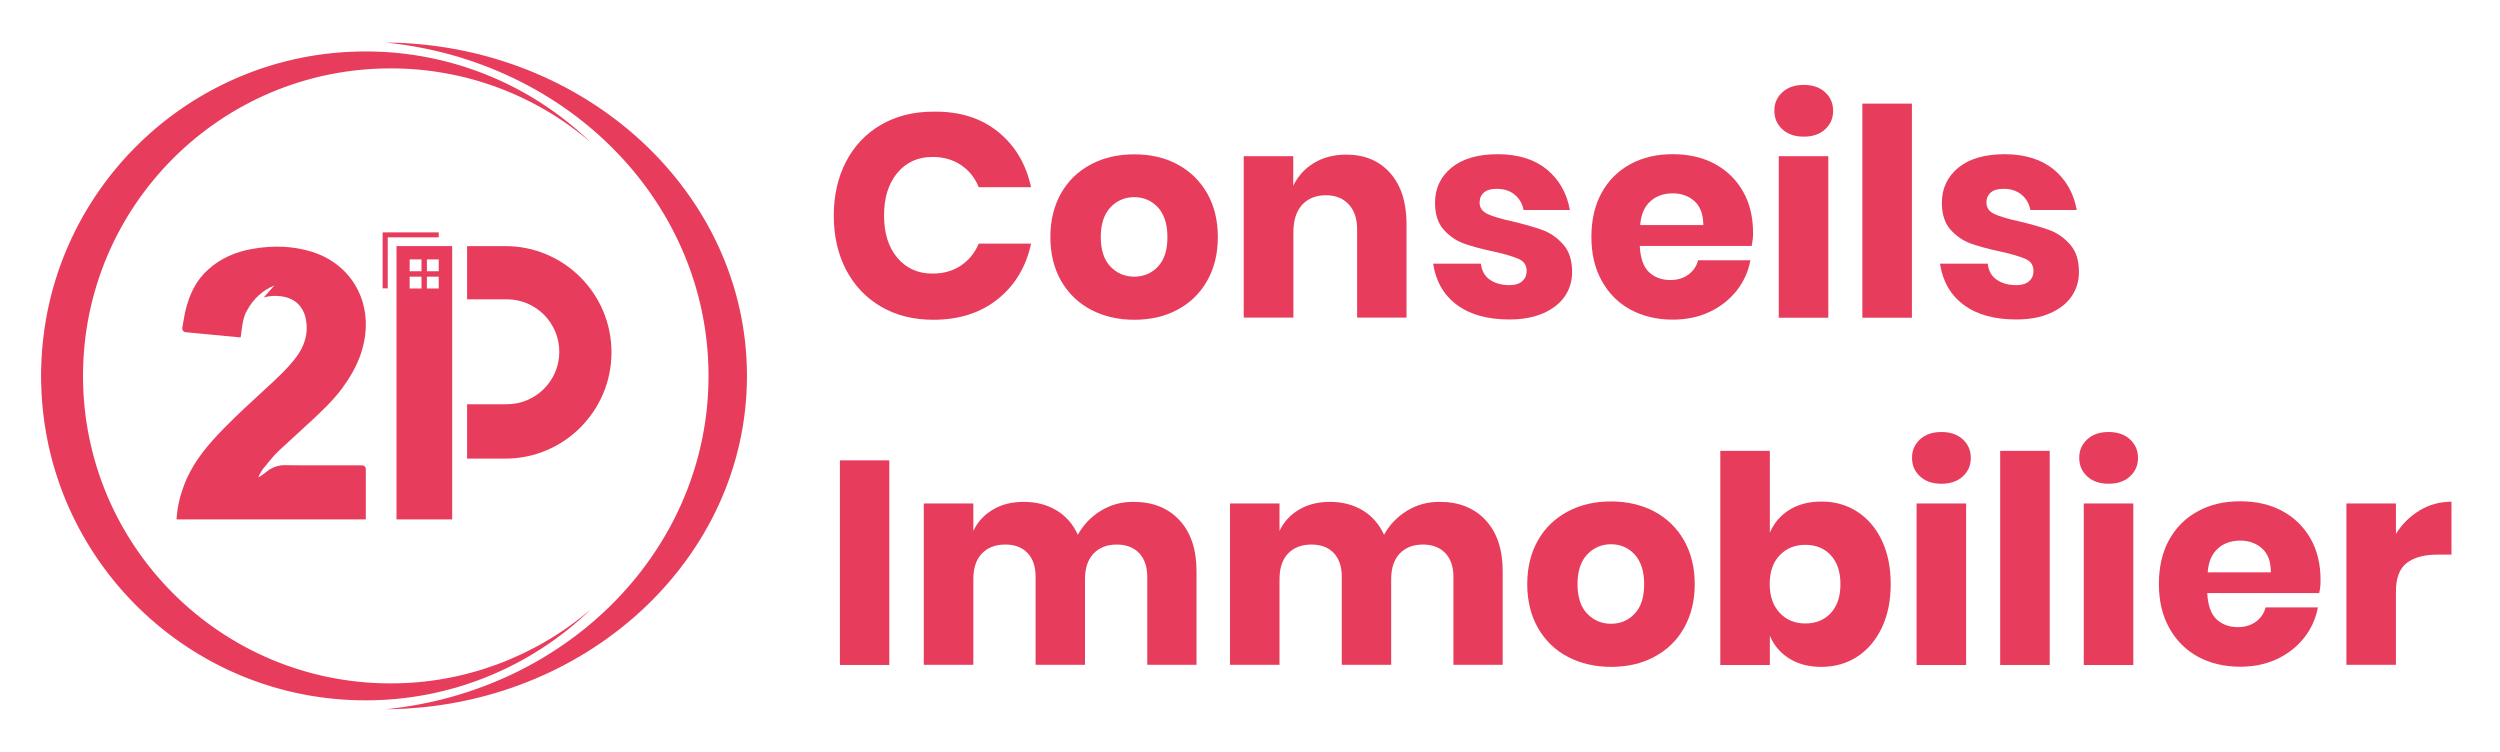
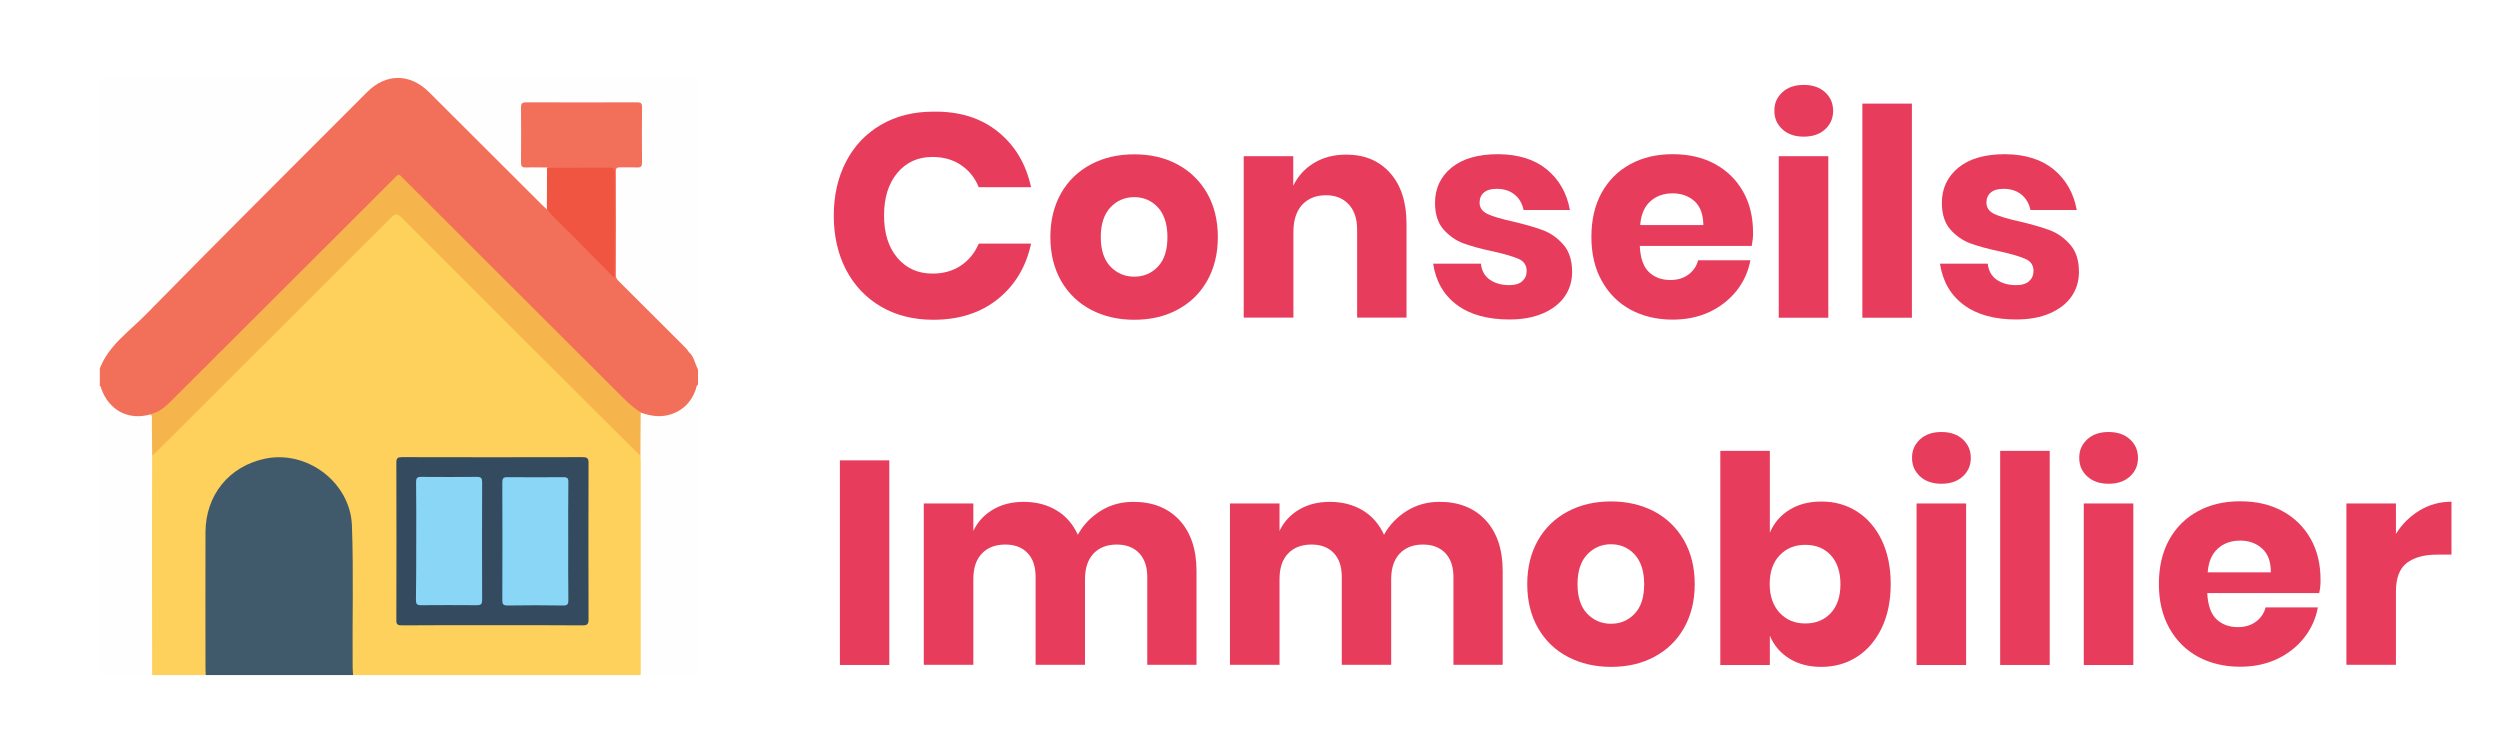
<svg xmlns="http://www.w3.org/2000/svg" version="1.1" id="Calque_1" x="0px" y="0px" viewBox="0 0 1710.6 514.4" style="enable-background:new 0 0 1710.6 514.4;" xml:space="preserve">
  <style type="text/css">
- 	.st0{fill:#E83C5C;}
- 	.st1{enable-background:new    ;}
+ 	.st0{enable-background:new    ;}
+ 	.st1{fill:#E83C5C;}
+ 	.st2{fill:#FED05C;}
+ 	.st3{fill:#FEFEFE;}
+ 	.st4{fill:#F2705A;}
+ 	.st5{fill:#415A6B;}
+ 	.st6{fill:#F6B54C;}
+ 	.st7{fill:#344A5E;}
+ 	.st8{fill:#EF5540;}
+ 	.st9{fill:#89D6F7;}
</style>
-   <path class="st0" d="M271.3,168.4v187h38.1v-187H271.3z M288.4,197.4h-8.1v-8.1h8.1V197.4z M288.4,185.6h-8.1v-8.1h8.1V185.6z   M300.2,197.4h-8.1v-8.1h8.1V197.4z M300.2,185.6h-8.1v-8.1h8.1V185.6z" />
-   <path class="st0" d="M418.4,241.1c0,40.1-32.5,72.7-72.6,72.7c0,0,0,0,0,0h-26.2v-37.2h27.2c19.8,0,35.9-16.1,35.9-35.9  c0-19.8-16.1-35.9-35.9-35.9h-27.2v-36.4h26.2C385.9,168.4,418.4,201,418.4,241.1C418.4,241.1,418.4,241.1,418.4,241.1L418.4,241.1z  " />
-   <polygon class="st0" points="300.2,159 300.2,162.4 265.3,162.4 265.3,197.3 261.8,197.3 261.8,159 " />
-   <path class="st0" d="M182,318.4c-2.3,2.4-4,5.2-5.3,8.2c2-1,3.8-2.3,5.5-3.7c3-2.5,6.6-4.1,10.5-4.5c1.1-0.1,2.2-0.2,3.3-0.1  c3.6,0.1,7.2,0.1,10.8,0.1h41c1.4,0,2.5,1.1,2.5,2.5l0,0v34.5H120.8l0.2-2.7c0.5-5.7,1.7-11.2,3.5-16.6c3.8-12,10.5-23.1,21.1-34.9  c9.9-11,20.9-21.2,31.6-31l1.4-1.3c1-0.9,2-1.8,2.9-2.7c7.2-6.6,14.7-13.4,20.7-21.2c6.4-8.2,8.8-17,7.2-26  c-0.5-3.2-1.7-6.3-3.6-8.9c-3.4-4.7-8.9-7.3-16.1-7.6c-3.1-0.2-6.2,0.2-9.2,1c2.6-2.9,4.9-5.5,7.2-8.2c-7.9,3.3-14.4,9.2-18.4,16.7  c0,0.1,0,0.1-0.1,0.1c-0.3,0.5-0.5,1-0.8,1.5c-0.1,0.2-0.2,0.4-0.3,0.5c-1,2.4-1.7,4.8-2.1,7.4c-0.3,1.5-0.5,3-0.7,4.6  c-0.1,0.8-0.2,1.6-0.3,2.4l-0.4,2.4l-37.6-3.6c-1.4-0.1-2.4-1.4-2.3-2.7c0-0.1,0-0.1,0-0.2l0,0c0.2-1.1,0.4-2.3,0.6-3.4  c0.4-2.5,0.8-4.8,1.3-7.2c3-13.2,8.1-22.6,16.2-29.7c8-7.1,18.1-11.8,29.9-13.8c14.7-2.6,28.1-1.9,40.8,2  c23.1,7.2,37.5,27.4,36.8,51.3c-0.5,14.4-5.8,28.1-16.2,42.1c-6.6,8.9-14.8,16.4-22.6,23.7l-0.7,0.6c-2.2,2-4.3,4-6.5,6  c-3.2,3-6.5,6-9.8,9c-2.2,2-4.4,4.1-6.5,6.2C186,313.5,184,315.8,182,318.4C182,318.3,182,318.4,182,318.4z" />
-   <path class="st0" d="M511.1,257.2c0,125.4-110.5,227.1-247.2,228.1c125.4-12.7,220.9-110,220.9-228.1c0-118.2-95.6-215.5-221-228.1  C400.6,30.1,511.1,131.8,511.1,257.2z" />
-   <path class="st0" d="M267.2,467.6c50.3,0.1,99-18,137.2-50.8c-41.3,40.1-96.7,62.5-154.3,62.4c-120.7,0-218.9-96.3-221.9-216.2  c0-1,0-1.9-0.1-2.9c0-1,0-1.9,0-2.9c0-1,0-1.9,0-2.9c0-1,0-1.9,0.1-2.9c3-119.9,101.2-216.2,221.9-216.2  c57.6-0.1,112.9,22.3,154.3,62.4c-38.1-32.9-86.8-50.9-137.2-50.8C151,46.8,56.8,141,56.8,257.2C56.8,373.4,151,467.6,267.2,467.6z" />
  <g>
-     <g class="st1">
-       <path class="st0" d="M682.8,90.1c11.7,9.4,19.2,22,22.7,38h-35.8c-2.6-6.5-6.7-11.5-12.2-15.2c-5.5-3.7-12-5.5-19.5-5.5    c-9.9,0-17.9,3.6-24,10.9c-6.1,7.3-9.1,17-9.1,29.1c0,12.1,3,21.8,9.1,29c6.1,7.2,14.1,10.8,24,10.8c7.5,0,14-1.8,19.5-5.5    c5.5-3.7,9.5-8.7,12.2-15h35.8c-3.4,15.8-11,28.5-22.7,37.9c-11.7,9.4-26.4,14.2-44.2,14.2c-13.6,0-25.5-3-35.8-9    c-10.3-6-18.2-14.4-23.9-25.2c-5.6-10.8-8.4-23.2-8.4-37c0-13.9,2.8-26.2,8.4-37c5.6-10.8,13.6-19.2,23.9-25.2    c10.3-6,22.2-9,35.8-9C656.4,76.1,671.1,80.7,682.8,90.1z" />
-       <path class="st0" d="M805.5,112.4c8.6,4.6,15.4,11.1,20.4,19.7c4.9,8.6,7.4,18.6,7.4,30.1c0,11.5-2.5,21.5-7.4,30.1    c-4.9,8.6-11.7,15.1-20.4,19.7c-8.6,4.6-18.4,6.8-29.4,6.8c-11,0-20.8-2.3-29.5-6.8c-8.7-4.6-15.5-11.1-20.5-19.7    c-4.9-8.6-7.4-18.6-7.4-30.1c0-11.5,2.5-21.5,7.4-30.1c4.9-8.6,11.8-15.1,20.5-19.7s18.5-6.8,29.5-6.8    C787.1,105.6,796.9,107.8,805.5,112.4z M759.8,141.9c-4.4,4.7-6.6,11.5-6.6,20.3c0,8.8,2.2,15.6,6.6,20.2    c4.4,4.6,9.9,6.9,16.3,6.9c6.5,0,11.9-2.3,16.2-6.9c4.4-4.6,6.5-11.3,6.5-20.2c0-8.8-2.2-15.6-6.5-20.3c-4.4-4.7-9.8-7-16.2-7    C769.7,134.9,764.2,137.2,759.8,141.9z" />
-       <path class="st0" d="M951.2,118.4c7.5,8.4,11.2,20.1,11.2,34.8v64.1h-33.8v-60.2c0-7.4-1.9-13.2-5.8-17.3    c-3.9-4.2-9.1-6.2-15.5-6.2c-6.9,0-12.3,2.2-16.3,6.5c-4,4.4-6,10.6-6,18.6v58.6H851V106.9h33.9v20.2c3.2-6.6,7.9-11.8,14.2-15.6    c6.3-3.8,13.6-5.7,22.1-5.7C933.7,105.8,943.8,110,951.2,118.4z" />
-       <path class="st0" d="M1058.5,116c8.4,7,13.6,16.2,15.7,27.7h-31.7c-0.9-4.5-3-8-6.2-10.6c-3.2-2.6-7.3-3.9-12.2-3.9    c-3.8,0-6.7,0.8-8.7,2.5c-2,1.7-3,4-3,7c0,3.4,1.8,6,5.4,7.7c3.6,1.7,9.3,3.4,17.1,5.1c8.4,2,15.4,4,20.8,6    c5.4,2,10.1,5.4,14.1,10c4,4.6,5.9,10.8,5.9,18.6c0,6.3-1.7,11.9-5.1,16.8c-3.4,4.9-8.4,8.7-14.8,11.5c-6.5,2.8-14.1,4.2-23,4.2    c-14.9,0-26.9-3.3-35.8-9.9c-9-6.6-14.5-16-16.4-28.3h32.7c0.5,4.8,2.5,8.4,6,10.9c3.5,2.5,8,3.8,13.6,3.8c3.8,0,6.7-0.9,8.7-2.7    c2-1.8,3-4.1,3-7c0-3.8-1.8-6.6-5.4-8.2c-3.6-1.6-9.5-3.4-17.7-5.2c-8.2-1.7-14.9-3.6-20.2-5.5c-5.3-2-9.8-5.2-13.7-9.6    c-3.8-4.4-5.7-10.5-5.7-18.1c0-9.9,3.8-17.9,11.3-24.1c7.5-6.1,18.1-9.2,31.9-9.2C1039,105.6,1050.1,109.1,1058.5,116z" />
-       <path class="st0" d="M1198.6,168.3H1122c0.4,8.3,2.5,14.3,6.3,17.9c3.8,3.6,8.7,5.4,14.6,5.4c5,0,9.2-1.3,12.5-3.8    c3.3-2.5,5.5-5.7,6.5-9.7h35.8c-1.5,7.8-4.6,14.7-9.5,20.9c-4.9,6.1-11.1,11-18.6,14.5c-7.5,3.5-15.9,5.2-25.1,5.2    c-10.8,0-20.4-2.3-28.8-6.8c-8.4-4.6-14.9-11.1-19.7-19.7c-4.8-8.6-7.1-18.6-7.1-30.1c0-11.6,2.3-21.7,7-30.2    c4.7-8.5,11.2-15,19.7-19.6c8.4-4.6,18.1-6.8,28.9-6.8c11,0,20.6,2.2,28.9,6.7c8.3,4.5,14.7,10.8,19.3,18.9    c4.6,8.1,6.8,17.5,6.8,28C1199.6,162,1199.2,165,1198.6,168.3z M1159.5,137.7c-4-3.6-9-5.4-14.9-5.4c-6.2,0-11.4,1.8-15.4,5.5    c-4.1,3.7-6.4,9.1-6.9,16.2h43.2C1165.4,146.8,1163.5,141.4,1159.5,137.7z" />
-       <path class="st0" d="M1219.6,63.1c3.7-3.4,8.6-5,14.6-5c6.1,0,11,1.7,14.6,5c3.7,3.4,5.5,7.6,5.5,12.8c0,5-1.8,9.2-5.5,12.6    c-3.7,3.4-8.6,5-14.6,5c-6.1,0-11-1.7-14.6-5c-3.7-3.4-5.5-7.6-5.5-12.6C1214,70.7,1215.9,66.5,1219.6,63.1z M1251,106.9v110.5    h-33.9V106.9H1251z" />
-       <path class="st0" d="M1308.2,70.9v146.5h-33.9V70.9H1308.2z" />
-       <path class="st0" d="M1405.3,116c8.4,7,13.6,16.2,15.7,27.7h-31.7c-0.9-4.5-3-8-6.2-10.6c-3.2-2.6-7.3-3.9-12.2-3.9    c-3.8,0-6.7,0.8-8.7,2.5c-2,1.7-3,4-3,7c0,3.4,1.8,6,5.4,7.7c3.6,1.7,9.3,3.4,17.1,5.1c8.4,2,15.4,4,20.8,6    c5.4,2,10.1,5.4,14.1,10c4,4.6,5.9,10.8,5.9,18.6c0,6.3-1.7,11.9-5.1,16.8c-3.4,4.9-8.4,8.7-14.8,11.5c-6.5,2.8-14.1,4.2-23,4.2    c-14.9,0-26.9-3.3-35.8-9.9c-9-6.6-14.5-16-16.4-28.3h32.7c0.5,4.8,2.5,8.4,6,10.9c3.5,2.5,8,3.8,13.6,3.8c3.8,0,6.7-0.9,8.7-2.7    c2-1.8,3-4.1,3-7c0-3.8-1.8-6.6-5.4-8.2c-3.6-1.6-9.5-3.4-17.7-5.2c-8.2-1.7-14.9-3.6-20.2-5.5c-5.3-2-9.8-5.2-13.7-9.6    c-3.8-4.4-5.7-10.5-5.7-18.1c0-9.9,3.8-17.9,11.3-24.1c7.5-6.1,18.1-9.2,31.9-9.2C1385.8,105.6,1396.9,109.1,1405.3,116z" />
+     <g class="st0">
+       <path class="st1" d="M682.8,90.1c11.7,9.4,19.2,22,22.7,38h-35.8c-2.6-6.5-6.7-11.5-12.2-15.2s-12-5.5-19.5-5.5    c-9.9,0-17.9,3.6-24,10.9s-9.1,17-9.1,29.1c0,12.1,3,21.8,9.1,29s14.1,10.8,24,10.8c7.5,0,14-1.8,19.5-5.5s9.5-8.7,12.2-15h35.8    c-3.4,15.8-11,28.5-22.7,37.9s-26.4,14.2-44.2,14.2c-13.6,0-25.5-3-35.8-9s-18.2-14.4-23.9-25.2c-5.6-10.8-8.4-23.2-8.4-37    c0-13.9,2.8-26.2,8.4-37c5.6-10.8,13.6-19.2,23.9-25.2c10.3-6,22.2-9,35.8-9C656.4,76.1,671.1,80.7,682.8,90.1z" />
+       <path class="st1" d="M805.5,112.4c8.6,4.6,15.4,11.1,20.4,19.7c4.9,8.6,7.4,18.6,7.4,30.1s-2.5,21.5-7.4,30.1    s-11.7,15.1-20.4,19.7c-8.6,4.6-18.4,6.8-29.4,6.8s-20.8-2.3-29.5-6.8c-8.7-4.6-15.5-11.1-20.5-19.7c-4.9-8.6-7.4-18.6-7.4-30.1    s2.5-21.5,7.4-30.1s11.8-15.1,20.5-19.7s18.5-6.8,29.5-6.8C787.1,105.6,796.9,107.8,805.5,112.4z M759.8,141.9    c-4.4,4.7-6.6,11.5-6.6,20.3s2.2,15.6,6.6,20.2c4.4,4.6,9.9,6.9,16.3,6.9c6.5,0,11.9-2.3,16.2-6.9c4.4-4.6,6.5-11.3,6.5-20.2    c0-8.8-2.2-15.6-6.5-20.3c-4.4-4.7-9.8-7-16.2-7C769.7,134.9,764.2,137.2,759.8,141.9z" />
+       <path class="st1" d="M951.2,118.4c7.5,8.4,11.2,20.1,11.2,34.8v64.1h-33.8v-60.2c0-7.4-1.9-13.2-5.8-17.3    c-3.9-4.2-9.1-6.2-15.5-6.2c-6.9,0-12.3,2.2-16.3,6.5c-4,4.4-6,10.6-6,18.6v58.6h-34V106.9h33.9v20.2c3.2-6.6,7.9-11.8,14.2-15.6    c6.3-3.8,13.6-5.7,22.1-5.7C933.7,105.8,943.8,110,951.2,118.4z" />
+       <path class="st1" d="M1058.5,116c8.4,7,13.6,16.2,15.7,27.7h-31.7c-0.9-4.5-3-8-6.2-10.6s-7.3-3.9-12.2-3.9    c-3.8,0-6.7,0.8-8.7,2.5s-3,4-3,7c0,3.4,1.8,6,5.4,7.7c3.6,1.7,9.3,3.4,17.1,5.1c8.4,2,15.4,4,20.8,6s10.1,5.4,14.1,10    s5.9,10.8,5.9,18.6c0,6.3-1.7,11.9-5.1,16.8c-3.4,4.9-8.4,8.7-14.8,11.5c-6.5,2.8-14.1,4.2-23,4.2c-14.9,0-26.9-3.3-35.8-9.9    c-9-6.6-14.5-16-16.4-28.3h32.7c0.5,4.8,2.5,8.4,6,10.9s8,3.8,13.6,3.8c3.8,0,6.7-0.9,8.7-2.7s3-4.1,3-7c0-3.8-1.8-6.6-5.4-8.2    c-3.6-1.6-9.5-3.4-17.7-5.2c-8.2-1.7-14.9-3.6-20.2-5.5c-5.3-2-9.8-5.2-13.7-9.6c-3.8-4.4-5.7-10.5-5.7-18.1    c0-9.9,3.8-17.9,11.3-24.1c7.5-6.1,18.1-9.2,31.9-9.2C1039,105.6,1050.1,109.1,1058.5,116z" />
+       <path class="st1" d="M1198.6,168.3H1122c0.4,8.3,2.5,14.3,6.3,17.9c3.8,3.6,8.7,5.4,14.6,5.4c5,0,9.2-1.3,12.5-3.8    s5.5-5.7,6.5-9.7h35.8c-1.5,7.8-4.6,14.7-9.5,20.9c-4.9,6.1-11.1,11-18.6,14.5s-15.9,5.2-25.1,5.2c-10.8,0-20.4-2.3-28.8-6.8    c-8.4-4.6-14.9-11.1-19.7-19.7c-4.8-8.6-7.1-18.6-7.1-30.1c0-11.6,2.3-21.7,7-30.2s11.2-15,19.7-19.6c8.4-4.6,18.1-6.8,28.9-6.8    c11,0,20.6,2.2,28.9,6.7s14.7,10.8,19.3,18.9c4.6,8.1,6.8,17.5,6.8,28C1199.6,162,1199.2,165,1198.6,168.3z M1159.5,137.7    c-4-3.6-9-5.4-14.9-5.4c-6.2,0-11.4,1.8-15.4,5.5c-4.1,3.7-6.4,9.1-6.9,16.2h43.2C1165.4,146.8,1163.5,141.4,1159.5,137.7z" />
+       <path class="st1" d="M1219.6,63.1c3.7-3.4,8.6-5,14.6-5c6.1,0,11,1.7,14.6,5c3.7,3.4,5.5,7.6,5.5,12.8c0,5-1.8,9.2-5.5,12.6    s-8.6,5-14.6,5c-6.1,0-11-1.7-14.6-5c-3.7-3.4-5.5-7.6-5.5-12.6C1214,70.7,1215.9,66.5,1219.6,63.1z M1251,106.9v110.5h-33.9    V106.9H1251z" />
+       <path class="st1" d="M1308.2,70.9v146.5h-33.9V70.9H1308.2z" />
+       <path class="st1" d="M1405.3,116c8.4,7,13.6,16.2,15.7,27.7h-31.7c-0.9-4.5-3-8-6.2-10.6s-7.3-3.9-12.2-3.9    c-3.8,0-6.7,0.8-8.7,2.5s-3,4-3,7c0,3.4,1.8,6,5.4,7.7s9.3,3.4,17.1,5.1c8.4,2,15.4,4,20.8,6s10.1,5.4,14.1,10s5.9,10.8,5.9,18.6    c0,6.3-1.7,11.9-5.1,16.8c-3.4,4.9-8.4,8.7-14.8,11.5c-6.5,2.8-14.1,4.2-23,4.2c-14.9,0-26.9-3.3-35.8-9.9    c-9-6.6-14.5-16-16.4-28.3h32.7c0.5,4.8,2.5,8.4,6,10.9s8,3.8,13.6,3.8c3.8,0,6.7-0.9,8.7-2.7s3-4.1,3-7c0-3.8-1.8-6.6-5.4-8.2    c-3.6-1.6-9.5-3.4-17.7-5.2c-8.2-1.7-14.9-3.6-20.2-5.5c-5.3-2-9.8-5.2-13.7-9.6c-3.8-4.4-5.7-10.5-5.7-18.1    c0-9.9,3.8-17.9,11.3-24.1c7.5-6.1,18.1-9.2,31.9-9.2C1385.8,105.6,1396.9,109.1,1405.3,116z" />
    </g>
-     <g class="st1">
-       <path class="st0" d="M608.5,315v140h-33.8V315H608.5z" />
-       <path class="st0" d="M807,355.9c7.8,8.4,11.7,20,11.7,34.9v64.1h-33.7v-60.2c0-7-1.9-12.4-5.6-16.3c-3.8-3.9-8.9-5.8-15.3-5.8    c-6.7,0-12,2.1-15.9,6.2c-3.9,4.2-5.8,10-5.8,17.5v58.6h-33.8v-60.2c0-7-1.8-12.4-5.5-16.3c-3.7-3.9-8.8-5.8-15.2-5.8    c-6.7,0-12.1,2-16,6.1c-4,4.1-5.9,10-5.9,17.6v58.6h-33.9V344.5h33.9v18.8c2.9-6.2,7.4-11.1,13.4-14.6c6-3.6,13-5.3,21.1-5.3    c8.4,0,15.9,1.9,22.4,5.8c6.5,3.9,11.3,9.5,14.6,16.7c3.8-6.9,9.1-12.3,15.7-16.4c6.7-4.1,14-6.1,22.1-6.1    C788.5,343.3,799.2,347.5,807,355.9z" />
-       <path class="st0" d="M1016.5,355.9c7.8,8.4,11.7,20,11.7,34.9v64.1h-33.7v-60.2c0-7-1.9-12.4-5.6-16.3c-3.8-3.9-8.9-5.8-15.3-5.8    c-6.7,0-12,2.1-15.9,6.2c-3.9,4.2-5.8,10-5.8,17.5v58.6h-33.8v-60.2c0-7-1.8-12.4-5.5-16.3c-3.7-3.9-8.8-5.8-15.2-5.8    c-6.7,0-12.1,2-16,6.1c-4,4.1-5.9,10-5.9,17.6v58.6h-33.9V344.5h33.9v18.8c2.9-6.2,7.4-11.1,13.4-14.6c6-3.6,13-5.3,21.1-5.3    c8.4,0,15.9,1.9,22.4,5.8c6.5,3.9,11.3,9.5,14.6,16.7c3.8-6.9,9.1-12.3,15.7-16.4c6.7-4.1,14-6.1,22.1-6.1    C998,343.3,1008.7,347.5,1016.5,355.9z" />
-       <path class="st0" d="M1131.8,349.9c8.6,4.6,15.4,11.1,20.4,19.7c4.9,8.6,7.4,18.6,7.4,30.1s-2.5,21.5-7.4,30.1    c-4.9,8.6-11.7,15.1-20.4,19.7c-8.6,4.6-18.4,6.8-29.4,6.8c-11,0-20.8-2.3-29.5-6.8s-15.5-11.1-20.5-19.7    c-4.9-8.6-7.4-18.6-7.4-30.1s2.5-21.5,7.4-30.1c4.9-8.6,11.8-15.1,20.5-19.7c8.7-4.6,18.5-6.8,29.5-6.8    C1113.3,343.1,1123.1,345.4,1131.8,349.9z M1086,379.4c-4.4,4.7-6.6,11.5-6.6,20.3c0,8.8,2.2,15.6,6.6,20.2    c4.4,4.6,9.9,6.9,16.3,6.9c6.5,0,11.9-2.3,16.2-6.9c4.4-4.6,6.5-11.3,6.5-20.2c0-8.8-2.2-15.6-6.5-20.3c-4.4-4.7-9.8-7-16.2-7    C1095.9,372.4,1090.5,374.7,1086,379.4z" />
-       <path class="st0" d="M1270.5,349.9c7.2,4.6,12.9,11.1,17,19.6s6.2,18.6,6.2,30.2c0,11.5-2.1,21.5-6.2,30.1    c-4.2,8.6-9.8,15.1-17,19.7c-7.2,4.6-15.3,6.8-24.4,6.8c-8.4,0-15.7-1.9-21.8-5.7c-6.1-3.8-10.5-9-13.3-15.6v20h-33.9V308.5h33.9    v56c2.8-6.6,7.2-11.8,13.3-15.6c6.1-3.8,13.3-5.7,21.8-5.7C1255.2,343.1,1263.3,345.4,1270.5,349.9z M1217.7,380    c-4.6,4.8-6.8,11.4-6.8,19.7c0,8.2,2.3,14.7,6.8,19.6c4.6,4.9,10.4,7.3,17.5,7.3c7.3,0,13.1-2.4,17.5-7.1    c4.4-4.8,6.6-11.3,6.6-19.8c0-8.4-2.2-15-6.6-19.8c-4.4-4.8-10.3-7.1-17.5-7.1C1228.1,372.8,1222.2,375.2,1217.7,380z" />
-       <path class="st0" d="M1313.8,300.6c3.7-3.4,8.6-5,14.6-5c6.1,0,11,1.7,14.6,5c3.7,3.4,5.5,7.6,5.5,12.8c0,5-1.8,9.2-5.5,12.6    c-3.7,3.4-8.6,5-14.6,5c-6.1,0-11-1.7-14.6-5c-3.7-3.4-5.5-7.6-5.5-12.6C1308.2,308.3,1310.1,304,1313.8,300.6z M1345.3,344.5    v110.5h-33.9V344.5H1345.3z" />
-       <path class="st0" d="M1402.5,308.5v146.5h-33.9V308.5H1402.5z" />
-       <path class="st0" d="M1428.2,300.6c3.7-3.4,8.6-5,14.6-5c6.1,0,11,1.7,14.6,5c3.7,3.4,5.5,7.6,5.5,12.8c0,5-1.8,9.2-5.5,12.6    c-3.7,3.4-8.6,5-14.6,5c-6.1,0-11-1.7-14.6-5c-3.7-3.4-5.5-7.6-5.5-12.6C1422.6,308.3,1424.5,304,1428.2,300.6z M1459.7,344.5    v110.5h-33.9V344.5H1459.7z" />
-       <path class="st0" d="M1586.9,405.8h-76.6c0.4,8.3,2.5,14.3,6.3,17.9c3.8,3.6,8.7,5.4,14.6,5.4c5,0,9.2-1.3,12.5-3.8    c3.3-2.5,5.5-5.7,6.5-9.7h35.8c-1.5,7.8-4.6,14.7-9.5,20.9c-4.9,6.1-11.1,11-18.6,14.5c-7.5,3.5-15.9,5.2-25.1,5.2    c-10.8,0-20.4-2.3-28.8-6.8c-8.4-4.6-14.9-11.1-19.7-19.7c-4.8-8.6-7.1-18.6-7.1-30.1c0-11.6,2.3-21.7,7-30.2    c4.7-8.5,11.2-15,19.7-19.6c8.4-4.6,18.1-6.8,28.9-6.8c11,0,20.6,2.2,28.9,6.7c8.3,4.5,14.7,10.8,19.3,18.9    c4.6,8.1,6.8,17.5,6.8,28C1587.9,399.5,1587.6,402.6,1586.9,405.8z M1547.8,375.3c-4-3.6-9-5.4-14.9-5.4c-6.2,0-11.4,1.8-15.4,5.5    c-4.1,3.7-6.4,9.1-6.9,16.2h43.2C1553.8,384.3,1551.9,378.9,1547.8,375.3z" />
-       <path class="st0" d="M1655.7,349.2c6.7-4,13.9-5.9,21.7-5.9v36.2h-9.7c-9,0-15.9,1.9-20.9,5.7c-4.9,3.8-7.4,10.3-7.4,19.4v50.3    h-33.9V344.5h33.9v20.8C1643.6,358.5,1649.1,353.2,1655.7,349.2z" />
+     <g class="st0">
+       <path class="st1" d="M608.5,315v140h-33.8V315H608.5z" />
+       <path class="st1" d="M807,355.9c7.8,8.4,11.7,20,11.7,34.9v64.1H785v-60.2c0-7-1.9-12.4-5.6-16.3c-3.8-3.9-8.9-5.8-15.3-5.8    c-6.7,0-12,2.1-15.9,6.2c-3.9,4.2-5.8,10-5.8,17.5v58.6h-33.8v-60.2c0-7-1.8-12.4-5.5-16.3s-8.8-5.8-15.2-5.8    c-6.7,0-12.1,2-16,6.1c-4,4.1-5.9,10-5.9,17.6v58.6h-33.9V344.5H666v18.8c2.9-6.2,7.4-11.1,13.4-14.6c6-3.6,13-5.3,21.1-5.3    c8.4,0,15.9,1.9,22.4,5.8s11.3,9.5,14.6,16.7c3.8-6.9,9.1-12.3,15.7-16.4c6.7-4.1,14-6.1,22.1-6.1    C788.5,343.3,799.2,347.5,807,355.9z" />
+       <path class="st1" d="M1016.5,355.9c7.8,8.4,11.7,20,11.7,34.9v64.1h-33.7v-60.2c0-7-1.9-12.4-5.6-16.3c-3.8-3.9-8.9-5.8-15.3-5.8    c-6.7,0-12,2.1-15.9,6.2c-3.9,4.2-5.8,10-5.8,17.5v58.6h-33.8v-60.2c0-7-1.8-12.4-5.5-16.3s-8.8-5.8-15.2-5.8    c-6.7,0-12.1,2-16,6.1c-4,4.1-5.9,10-5.9,17.6v58.6h-33.9V344.5h33.9v18.8c2.9-6.2,7.4-11.1,13.4-14.6c6-3.6,13-5.3,21.1-5.3    c8.4,0,15.9,1.9,22.4,5.8s11.3,9.5,14.6,16.7c3.8-6.9,9.1-12.3,15.7-16.4c6.7-4.1,14-6.1,22.1-6.1    C998,343.3,1008.7,347.5,1016.5,355.9z" />
+       <path class="st1" d="M1131.8,349.9c8.6,4.6,15.4,11.1,20.4,19.7c4.9,8.6,7.4,18.6,7.4,30.1s-2.5,21.5-7.4,30.1    s-11.7,15.1-20.4,19.7c-8.6,4.6-18.4,6.8-29.4,6.8s-20.8-2.3-29.5-6.8s-15.5-11.1-20.5-19.7c-4.9-8.6-7.4-18.6-7.4-30.1    s2.5-21.5,7.4-30.1s11.8-15.1,20.5-19.7s18.5-6.8,29.5-6.8C1113.3,343.1,1123.1,345.4,1131.8,349.9z M1086,379.4    c-4.4,4.7-6.6,11.5-6.6,20.3s2.2,15.6,6.6,20.2s9.9,6.9,16.3,6.9c6.5,0,11.9-2.3,16.2-6.9c4.4-4.6,6.5-11.3,6.5-20.2    c0-8.8-2.2-15.6-6.5-20.3c-4.4-4.7-9.8-7-16.2-7C1095.9,372.4,1090.5,374.7,1086,379.4z" />
+       <path class="st1" d="M1270.5,349.9c7.2,4.6,12.9,11.1,17,19.6s6.2,18.6,6.2,30.2c0,11.5-2.1,21.5-6.2,30.1    c-4.2,8.6-9.8,15.1-17,19.7s-15.3,6.8-24.4,6.8c-8.4,0-15.7-1.9-21.8-5.7c-6.1-3.8-10.5-9-13.3-15.6v20h-33.9V308.5h33.9v56    c2.8-6.6,7.2-11.8,13.3-15.6c6.1-3.8,13.3-5.7,21.8-5.7C1255.2,343.1,1263.3,345.4,1270.5,349.9z M1217.7,380    c-4.6,4.8-6.8,11.4-6.8,19.7c0,8.2,2.3,14.7,6.8,19.6c4.6,4.9,10.4,7.3,17.5,7.3c7.3,0,13.1-2.4,17.5-7.1    c4.4-4.8,6.6-11.3,6.6-19.8c0-8.4-2.2-15-6.6-19.8s-10.3-7.1-17.5-7.1C1228.1,372.8,1222.2,375.2,1217.7,380z" />
+       <path class="st1" d="M1313.8,300.6c3.7-3.4,8.6-5,14.6-5c6.1,0,11,1.7,14.6,5c3.7,3.4,5.5,7.6,5.5,12.8c0,5-1.8,9.2-5.5,12.6    s-8.6,5-14.6,5c-6.1,0-11-1.7-14.6-5c-3.7-3.4-5.5-7.6-5.5-12.6C1308.2,308.3,1310.1,304,1313.8,300.6z M1345.3,344.5V455h-33.9    V344.5H1345.3z" />
+       <path class="st1" d="M1402.5,308.5V455h-33.9V308.5H1402.5z" />
+       <path class="st1" d="M1428.2,300.6c3.7-3.4,8.6-5,14.6-5c6.1,0,11,1.7,14.6,5c3.7,3.4,5.5,7.6,5.5,12.8c0,5-1.8,9.2-5.5,12.6    s-8.6,5-14.6,5c-6.1,0-11-1.7-14.6-5c-3.7-3.4-5.5-7.6-5.5-12.6C1422.6,308.3,1424.5,304,1428.2,300.6z M1459.7,344.5V455h-33.9    V344.5H1459.7z" />
+       <path class="st1" d="M1586.9,405.8h-76.6c0.4,8.3,2.5,14.3,6.3,17.9s8.7,5.4,14.6,5.4c5,0,9.2-1.3,12.5-3.8s5.5-5.7,6.5-9.7h35.8    c-1.5,7.8-4.6,14.7-9.5,20.9c-4.9,6.1-11.1,11-18.6,14.5s-15.9,5.2-25.1,5.2c-10.8,0-20.4-2.3-28.8-6.8    c-8.4-4.6-14.9-11.1-19.7-19.7c-4.8-8.6-7.1-18.6-7.1-30.1c0-11.6,2.3-21.7,7-30.2s11.2-15,19.7-19.6c8.4-4.6,18.1-6.8,28.9-6.8    c11,0,20.6,2.2,28.9,6.7s14.7,10.8,19.3,18.9c4.6,8.1,6.8,17.5,6.8,28C1587.9,399.5,1587.6,402.6,1586.9,405.8z M1547.8,375.3    c-4-3.6-9-5.4-14.9-5.4c-6.2,0-11.4,1.8-15.4,5.5c-4.1,3.7-6.4,9.1-6.9,16.2h43.2C1553.8,384.3,1551.9,378.9,1547.8,375.3z" />
+       <path class="st1" d="M1655.7,349.2c6.7-4,13.9-5.9,21.7-5.9v36.2h-9.7c-9,0-15.9,1.9-20.9,5.7c-4.9,3.8-7.4,10.3-7.4,19.4v50.3    h-33.9V344.5h33.9v20.8C1643.6,358.5,1649.1,353.2,1655.7,349.2z" />
+     </g>
+   </g>
+   <g>
+     <g>
+       <path class="st2" d="M438.3,461.9c-65.6,0-131.2,0-196.7,0c-1.6-2-1.2-4.3-1.2-6.5c0-28.6,0.1-57.2-0.1-85.8    c-0.1-9.8-0.9-19.6-5.8-28.6c-8.4-15.5-21.1-24.5-38.8-26.5c-27.3-3-50.6,17.8-53.4,42.3c-0.2,2.1-0.3,4.2-0.3,6.4    c0,30.7,0,61.4,0,92.2c0,2.2,0.5,4.6-1.2,6.5c-12.3,0-24.5,0-36.8,0c-1.2-1.3-1.3-2.9-1.3-4.5c0-47.4-0.1-94.7,0-142.1    c0-0.5,0.1-1.1,0.1-1.6c0.3-2,1.6-3.3,2.9-4.6c53.8-53.7,107.6-107.4,161.4-161.1c3.6-3.6,4.3-3.6,7.8-0.1    c53.8,53.7,107.6,107.4,161.4,161.1c1.3,1.3,2.7,2.6,2.9,4.6c0.3,1.7,0.2,3.5,0.2,5.2c0,45.4,0,90.8,0,136.2    C439.6,457.4,440.1,459.9,438.3,461.9z" />
+       <path class="st3" d="M68.1,252c0-65.4,0-130.8-0.1-196.2c0-2.5,0.2-3.4,3.2-3.4c134.4,0.1,268.8,0.1,403.3,0    c2.9,0,3.2,0.9,3.2,3.4c-0.1,65.7-0.1,131.4-0.1,197c-2,0-2-1.8-2.4-3c-1-3.5-2.8-6.4-5.3-9c-15.5-15.2-30.7-30.6-46.1-45.9    c-2.3-2.3-3.3-4.9-3.3-8.2c0.1-22.3,0-44.7,0-67c0-5.3,0.7-6,6-6.1c2.7-0.1,5.3,0,8,0c2.3,0,3.5-0.9,3.5-3.3    c0.1-11.8,0-23.7,0-35.5c0-3.2-2.1-3.5-4.6-3.5c-11.3,0-22.6,0-34,0c-12.1,0-24.2,0-36.4,0c-4.6,0-5,0.4-5,5c0,10.9,0,21.8,0,32.7    c0,4.2,0.4,4.3,4.6,4.6c4,0.3,8.3-1.1,12.1,1.2c0.8,1.2,0.9,2.5,0.9,3.8c-0.1,7.8,0.4,15.6-0.2,23.3c-0.4,1.7-1.3,2.2-2.9,1.1    c-1.3-0.9-2.4-2.1-3.5-3.2c-25.7-25.7-51.7-51.1-77.1-77.1C281.4,52,263.4,52.1,253,62.6C202.7,113.3,152,163.5,101.7,214    c-8.7,8.8-17.3,17.7-25.9,26.6c-2.3,2.4-4,5.3-5.2,8.4C70.1,250.3,70.2,252.1,68.1,252z" />
+       <path class="st4" d="M471.2,240.8c3.8,3.1,4.2,8,6.4,12c0,3.5,0,6.9,0,10.4c-3.6,21.2-25.1,26.7-38.8,20.1    c-4.6-2.3-8.4-5.6-12-9.2c-49.8-49.7-99.6-99.4-149.4-149.1c-0.8-0.8-1.7-1.7-2.5-2.5c-1.3-1.3-2.5-1.3-3.8,0    c-0.9,0.9-1.9,1.9-2.8,2.8c-49.8,49.7-99.6,99.4-149.4,149.1c-4.8,4.8-9.9,8.9-16.7,10.5c-12.5,3.5-25.8-2.2-31.9-13.6    c-1.3-2.3-0.8-5-2-7.2c0-4,0-8,0-12c6.1-15.8,20-25.2,31.2-36.6C149.7,164.4,200.5,113.7,251.2,63c12.9-12.9,29.3-12.9,42.3,0    c25.8,25.8,51.6,51.5,77.5,77.3c1,1,2.1,2,3.2,3c1.6,0.3,2.4,1.6,3.5,2.6c13.3,13.2,26.6,26.5,39.8,39.7c1.2,1.2,2.6,2.3,3,4.1    c-0.2,2.8,1.2,4.8,3,6.7c13.8,13.8,27.6,27.5,41.4,41.4C466.7,239.6,469.1,239.6,471.2,240.8z" />
+       <path class="st5" d="M140.8,461.9c-0.1-1.7-0.2-3.4-0.2-5.2c0-30.8-0.1-61.7,0-92.5c0.1-25.4,16-45,40.5-50.3    c28.9-6.2,58.5,16.1,59.7,45.5c1.2,32.4,0.2,64.9,0.5,97.3c0,1.7,0.2,3.4,0.3,5.2C208,461.9,174.4,461.9,140.8,461.9z" />
+       <path class="st3" d="M438.4,282.3c7,2.5,14,3.5,21.3,1c8.2-2.9,13.4-8.6,16.3-16.6c0.4-1.2,0.3-2.6,1.6-3.5    c0,65.2,0,130.4,0.1,195.5c0,2.7-0.5,3.3-3.3,3.3c-12-0.2-24-0.1-36-0.1c0-48.3,0-96.6,0-144.9c0-1.7-0.1-3.4-0.1-5.2    c-0.8-1.6-1.1-3.2-1.1-5c0-6.7,0-13.4,0-20.1C437.1,285.1,437.1,283.5,438.4,282.3z" />
+       <path class="st3" d="M68.1,264c0.9,0.3,1,1.2,1.2,1.9c5.2,14.8,18.5,21.9,33.4,17.7c1.6-0.1,2.3,0.9,2.3,2.2    c0.4,8.2,0.8,16.4-0.2,24.6c-0.1,0.5-0.4,1-0.7,1.4c0,21.4-0.1,42.7-0.1,64.1c0,28.7,0,57.3,0.1,86c-11.1,0-22.1-0.1-33.2,0.1    c-2.4,0-2.9-0.5-2.9-2.9c0.1-51.3,0.1-102.7,0.1-154C68.1,291.4,68.1,277.7,68.1,264z" />
+       <path class="st6" d="M104.1,311.8c-0.1-8.2-0.1-16.3-0.2-24.5c0-1.3,0.6-3-1.2-3.8c5.8-1.3,10.2-4.9,14.3-9    c50.7-50.6,101.4-101.2,152.1-151.8c4.2-4.2,3.2-4.2,7.5,0.1c49.8,49.7,99.5,99.3,149.3,149c3.9,3.9,7.9,7.5,12.5,10.4    c-0.1,9.8-0.1,19.7-0.2,29.5c-1.2-1.1-2.4-2.1-3.5-3.2C381.3,255.4,328,202.2,274.7,148.8c-2.9-2.9-4.3-2.7-7.1,0.1    c-53.3,53.3-106.6,106.5-160,159.7C106.5,309.8,105.3,310.8,104.1,311.8z" />
+       <path class="st7" d="M336.9,427.8c-20.6,0-41.3-0.1-61.9,0.1c-2.9,0-3.9-0.6-3.8-3.7c0.1-35.9,0.1-71.8,0-107.7    c0-3.1,1-3.7,3.9-3.7c41.2,0.1,82.3,0.1,123.5,0c3,0,4.1,0.6,4.1,3.9c-0.1,35.8-0.1,71.5,0,107.3c0,3.3-1.1,3.9-4.1,3.9    C377.9,427.7,357.4,427.8,336.9,427.8z" />
+       <path class="st4" d="M471.2,240.8c-3.2,0.5-5.4-0.8-7.6-3.1c-13.4-13.6-27-27-40.5-40.6c-2-2-4.4-4-3.1-7.4    c-0.8-5.7-0.5-11.4-0.5-17.1c0-16.9,0-33.7,0-50.6c0-6-0.1-6.1-5.9-6.1c-11,0-22.1,0-33.1,0c-2.1,0-4.3,0.2-6.1-1.3    c-4.8,0-9.6-0.2-14.4,0c-2.5,0.1-3.5-0.6-3.5-3.3c0.1-12.6,0.1-25.2,0-37.9c0-2.7,0.9-3.4,3.5-3.4c25.3,0.1,50.6,0.1,75.9,0    c2.6,0,3.4,0.6,3.4,3.3c-0.1,12.6-0.1,25.2,0,37.9c0,2.6-0.7,3.5-3.4,3.4c-3.9-0.2-7.7,0-11.6-0.1c-1.9,0-2.9,0.3-2.9,2.6    c0.1,23.8,0.1,47.6,0,71.4c0,2.2,1.4,3.3,2.7,4.6c14.5,14.5,29,28.9,43.5,43.4C468.8,237.9,470.4,239.1,471.2,240.8z" />
+       <path class="st8" d="M374.3,114.8c14.2,0,28.5,0,42.7-0.1c2.7,0,3.7,0.6,3.7,3.5c-0.1,22.9-0.1,45.7-0.1,68.6c0,1,0.2,2.2-0.7,3    c-8.9-9.1-17.9-18.1-26.8-27.2c-6.3-6.4-13.1-12.5-18.9-19.3C374.2,133.7,374.3,124.3,374.3,114.8z" />
+       <path class="st9" d="M284.8,370.1c0-13.4,0.1-26.8-0.1-40.3c0-2.5,0.6-3.5,3.3-3.5c12.8,0.1,25.6,0.1,38.4,0c2.9,0,3.5,1,3.5,3.7    c-0.1,26.8-0.1,53.7,0,80.5c0,2.8-0.7,3.6-3.6,3.6c-12.8-0.1-25.6-0.1-38.4,0c-2.7,0-3.3-1-3.3-3.4    C284.8,397.2,284.8,383.7,284.8,370.1z" />
+       <path class="st9" d="M388.8,370.5c0,13.3-0.1,26.6,0.1,39.9c0,2.8-0.4,4-3.6,3.9c-12.6-0.2-25.3-0.2-38,0c-2.8,0-3.6-0.7-3.6-3.6    c0.1-26.8,0.1-53.7,0-80.5c0-2.6,0.5-3.8,3.5-3.7c12.8,0.1,25.6,0.1,38.4,0c2.6,0,3.4,0.8,3.3,3.4    C388.7,343.3,388.8,356.9,388.8,370.5z" />
    </g>
  </g>
</svg>
